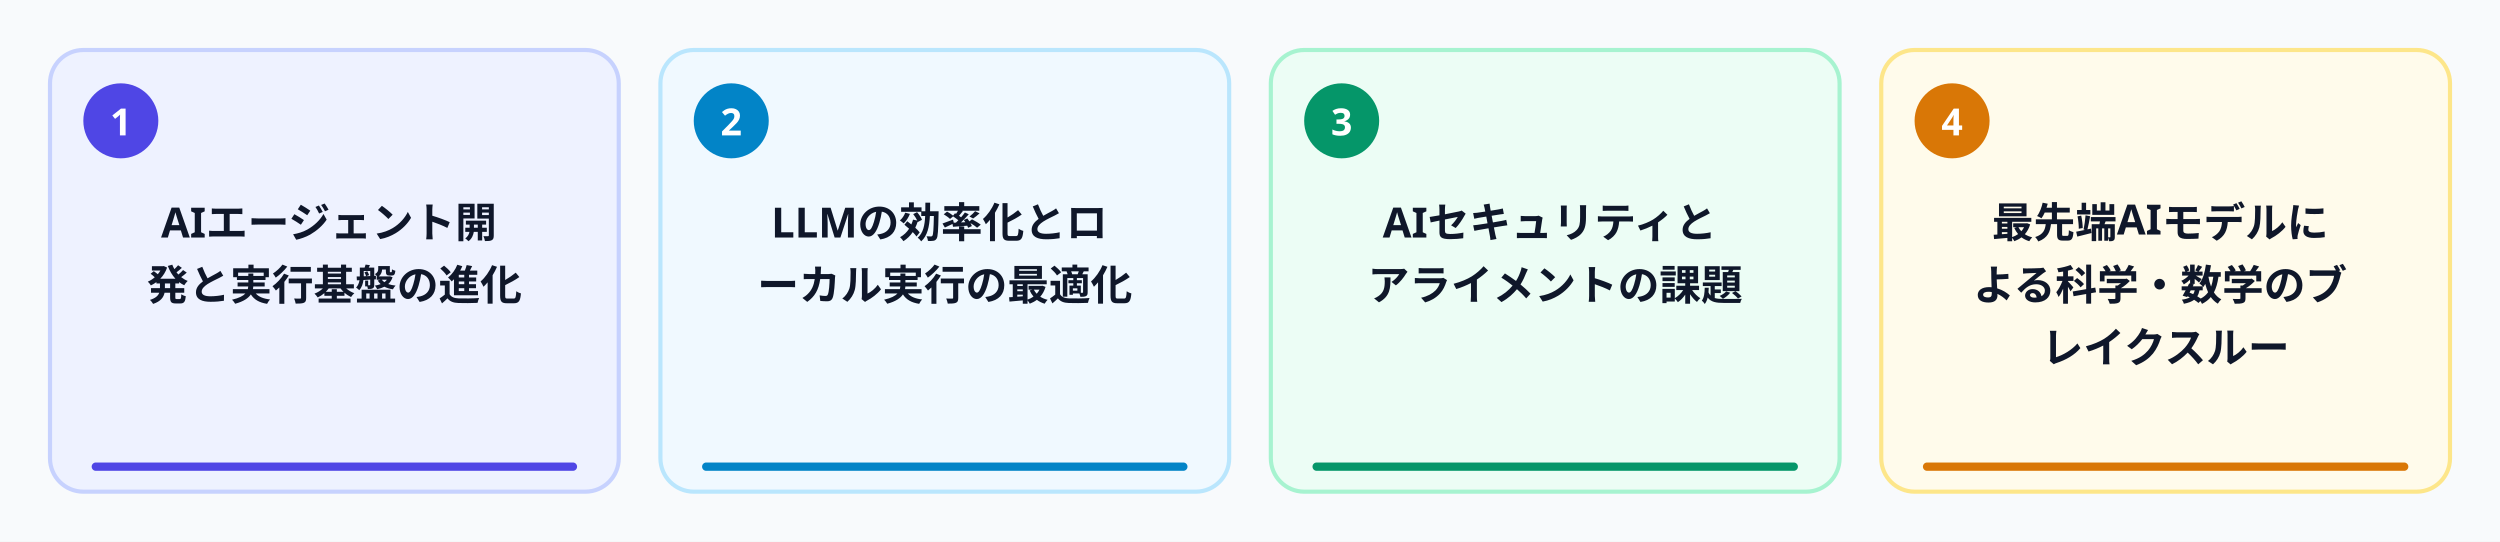
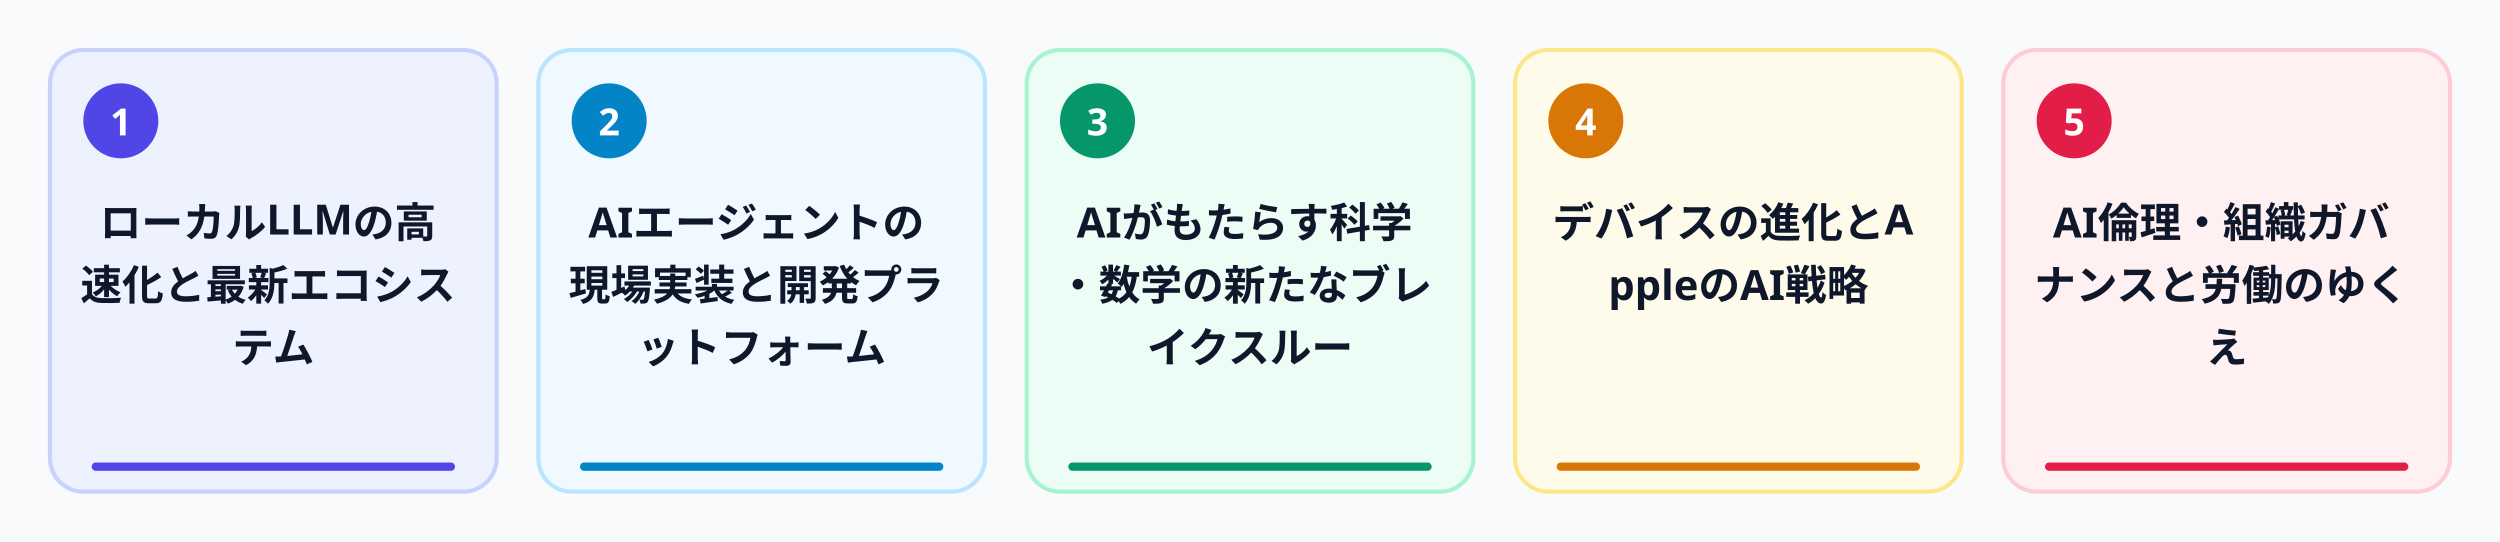
<svg xmlns="http://www.w3.org/2000/svg" viewBox="0 0 1200 260" width="1200" height="260">
  <rect width="1200" height="260" fill="#f8fafc" />
  <g>
-     <rect x="24" y="24" width="273" height="212" rx="16" fill="#eef2ff" stroke="#c7d2fe" stroke-width="2" />
+     <rect x="24" y="24" width="214.4" height="212" rx="16" fill="#eef2ff" stroke="#c7d2fe" stroke-width="2" />
    <circle cx="58" cy="58" r="18" fill="#4f46e5" />
    <text x="58" y="58" text-anchor="middle" dominant-baseline="central" font-family="sans-serif" font-size="18" font-weight="700" fill="#ffffff">1</text>
-     <text x="160.5" y="114" text-anchor="middle" font-family="'Hiragino Sans','Noto Sans JP',sans-serif" font-size="20" font-weight="700" fill="#0f172a">
-       <tspan x="160.5" dy="0">AIエージェント開</tspan>
-       <tspan x="160.5" dy="1.5em">発と実行基盤の進化</tspan>
+     <text x="131.2" y="114" text-anchor="middle" font-family="'Hiragino Sans','Noto Sans JP',sans-serif" font-size="20" font-weight="700" fill="#0f172a">
+       <tspan x="131.2" dy="0">ローカルLLMの高</tspan>
+       <tspan x="131.2" dy="1.5em">速化と最新エコシス</tspan>
+       <tspan x="131.2" dy="1.5em">テム</tspan>
    </text>
-     <rect x="44" y="222" width="233" height="4" rx="2" fill="#4f46e5" />
+     <rect x="44" y="222" width="174.4" height="4" rx="2" fill="#4f46e5" />
  </g>
  <g>
-     <rect x="317" y="24" width="273" height="212" rx="16" fill="#f0f9ff" stroke="#bae6fd" stroke-width="2" />
-     <circle cx="351" cy="58" r="18" fill="#0284c7" />
-     <text x="351" y="58" text-anchor="middle" dominant-baseline="central" font-family="sans-serif" font-size="18" font-weight="700" fill="#ffffff">2</text>
-     <text x="453.5" y="114" text-anchor="middle" font-family="'Hiragino Sans','Noto Sans JP',sans-serif" font-size="20" font-weight="700" fill="#0f172a">
-       <tspan x="453.5" dy="0">LLMの効率化とロ</tspan>
-       <tspan x="453.5" dy="1.5em">ーカル実行の最適化</tspan>
+     <rect x="258.4" y="24" width="214.4" height="212" rx="16" fill="#f0f9ff" stroke="#bae6fd" stroke-width="2" />
+     <circle cx="292.4" cy="58" r="18" fill="#0284c7" />
+     <text x="292.4" y="58" text-anchor="middle" dominant-baseline="central" font-family="sans-serif" font-size="18" font-weight="700" fill="#ffffff">2</text>
+     <text x="365.6" y="114" text-anchor="middle" font-family="'Hiragino Sans','Noto Sans JP',sans-serif" font-size="20" font-weight="700" fill="#0f172a">
+       <tspan x="365.6" dy="0">AIエージェントの</tspan>
+       <tspan x="365.6" dy="1.5em">現場実装と開発プラ</tspan>
+       <tspan x="365.6" dy="1.5em">ットフォーム</tspan>
    </text>
-     <rect x="337" y="222" width="233" height="4" rx="2" fill="#0284c7" />
+     <rect x="278.4" y="222" width="174.4" height="4" rx="2" fill="#0284c7" />
  </g>
  <g>
-     <rect x="610" y="24" width="273" height="212" rx="16" fill="#ecfdf5" stroke="#a7f3d0" stroke-width="2" />
-     <circle cx="644" cy="58" r="18" fill="#059669" />
-     <text x="644" y="58" text-anchor="middle" dominant-baseline="central" font-family="sans-serif" font-size="18" font-weight="700" fill="#ffffff">3</text>
-     <text x="746.5" y="114" text-anchor="middle" font-family="'Hiragino Sans','Noto Sans JP',sans-serif" font-size="20" font-weight="700" fill="#0f172a">
-       <tspan x="746.5" dy="0">AIセキュリティと</tspan>
-       <tspan x="746.5" dy="1.5em">アライメントの課題</tspan>
+     <rect x="492.8" y="24" width="214.4" height="212" rx="16" fill="#ecfdf5" stroke="#a7f3d0" stroke-width="2" />
+     <circle cx="526.8" cy="58" r="18" fill="#059669" />
+     <text x="526.8" y="58" text-anchor="middle" dominant-baseline="central" font-family="sans-serif" font-size="18" font-weight="700" fill="#ffffff">3</text>
+     <text x="600" y="114" text-anchor="middle" font-family="'Hiragino Sans','Noto Sans JP',sans-serif" font-size="20" font-weight="700" fill="#0f172a">
+       <tspan x="600" dy="0">AIがもたらす科学</tspan>
+       <tspan x="600" dy="1.5em">・数学の新たなブレ</tspan>
+       <tspan x="600" dy="1.5em">イクスルー</tspan>
    </text>
-     <rect x="630" y="222" width="233" height="4" rx="2" fill="#059669" />
+     <rect x="512.8" y="222" width="174.4" height="4" rx="2" fill="#059669" />
  </g>
  <g>
-     <rect x="903" y="24" width="273" height="212" rx="16" fill="#fffbeb" stroke="#fde68a" stroke-width="2" />
-     <circle cx="937" cy="58" r="18" fill="#d97706" />
-     <text x="937" y="58" text-anchor="middle" dominant-baseline="central" font-family="sans-serif" font-size="18" font-weight="700" fill="#ffffff">4</text>
-     <text x="1039.5" y="114" text-anchor="middle" font-family="'Hiragino Sans','Noto Sans JP',sans-serif" font-size="20" font-weight="700" fill="#0f172a">
-       <tspan x="1039.5" dy="0">最先端AIモデルに</tspan>
-       <tspan x="1039.5" dy="1.5em">よる科学・数学のブ</tspan>
-       <tspan x="1039.5" dy="1.5em">レイクスルー</tspan>
+     <rect x="727.2" y="24" width="214.4" height="212" rx="16" fill="#fffbeb" stroke="#fde68a" stroke-width="2" />
+     <circle cx="761.2" cy="58" r="18" fill="#d97706" />
+     <text x="761.2" y="58" text-anchor="middle" dominant-baseline="central" font-family="sans-serif" font-size="18" font-weight="700" fill="#ffffff">4</text>
+     <text x="834.4" y="114" text-anchor="middle" font-family="'Hiragino Sans','Noto Sans JP',sans-serif" font-size="20" font-weight="700" fill="#0f172a">
+       <tspan x="834.4" dy="0">デバイスの進化とA</tspan>
+       <tspan x="834.4" dy="1.5em">ppleのAI戦略</tspan>
    </text>
-     <rect x="923" y="222" width="233" height="4" rx="2" fill="#d97706" />
+     <rect x="747.2" y="222" width="174.4" height="4" rx="2" fill="#d97706" />
+   </g>
+   <g>
+     <rect x="961.6" y="24" width="214.4" height="212" rx="16" fill="#fff1f2" stroke="#fecdd3" stroke-width="2" />
+     <circle cx="995.6" cy="58" r="18" fill="#e11d48" />
+     <text x="995.6" y="58" text-anchor="middle" dominant-baseline="central" font-family="sans-serif" font-size="18" font-weight="700" fill="#ffffff">5</text>
+     <text x="1068.8" y="114" text-anchor="middle" font-family="'Hiragino Sans','Noto Sans JP',sans-serif" font-size="20" font-weight="700" fill="#0f172a">
+       <tspan x="1068.8" dy="0">AI倫理・組織ガバ</tspan>
+       <tspan x="1068.8" dy="1.5em">ナンスと労働のゆく</tspan>
+       <tspan x="1068.8" dy="1.5em">え</tspan>
+     </text>
+     <rect x="981.6" y="222" width="174.4" height="4" rx="2" fill="#e11d48" />
  </g>
</svg>
